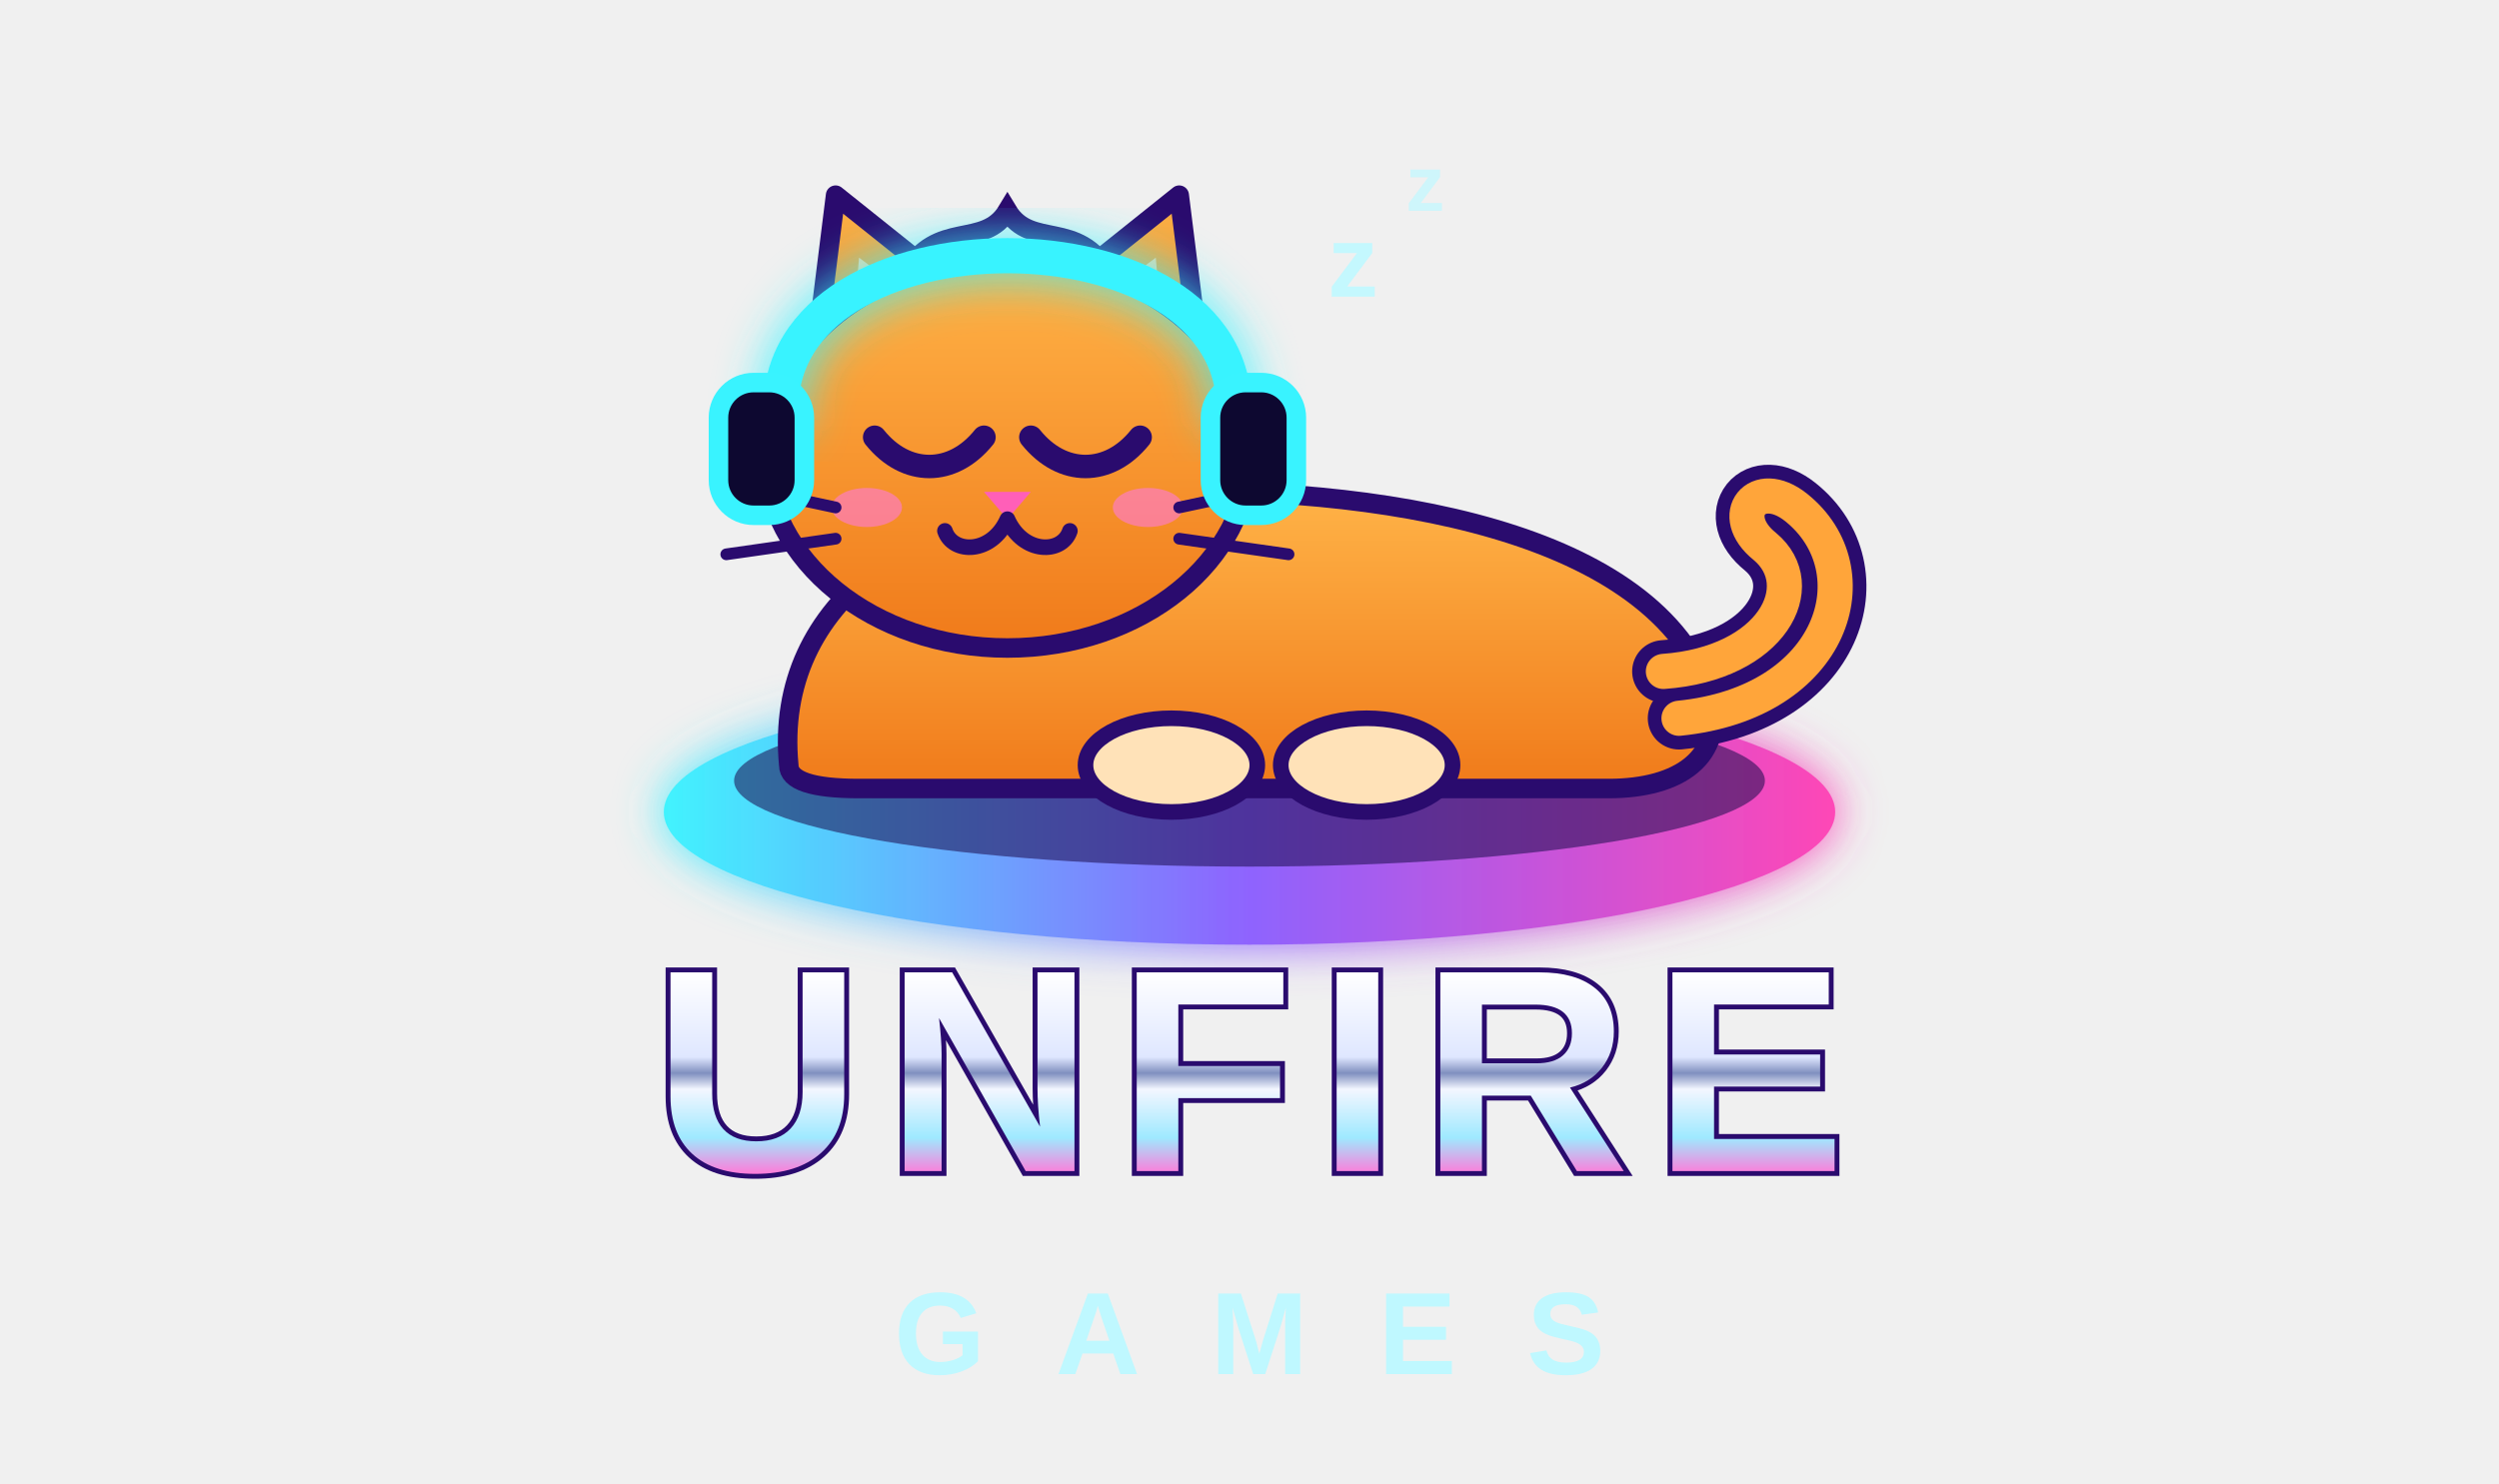
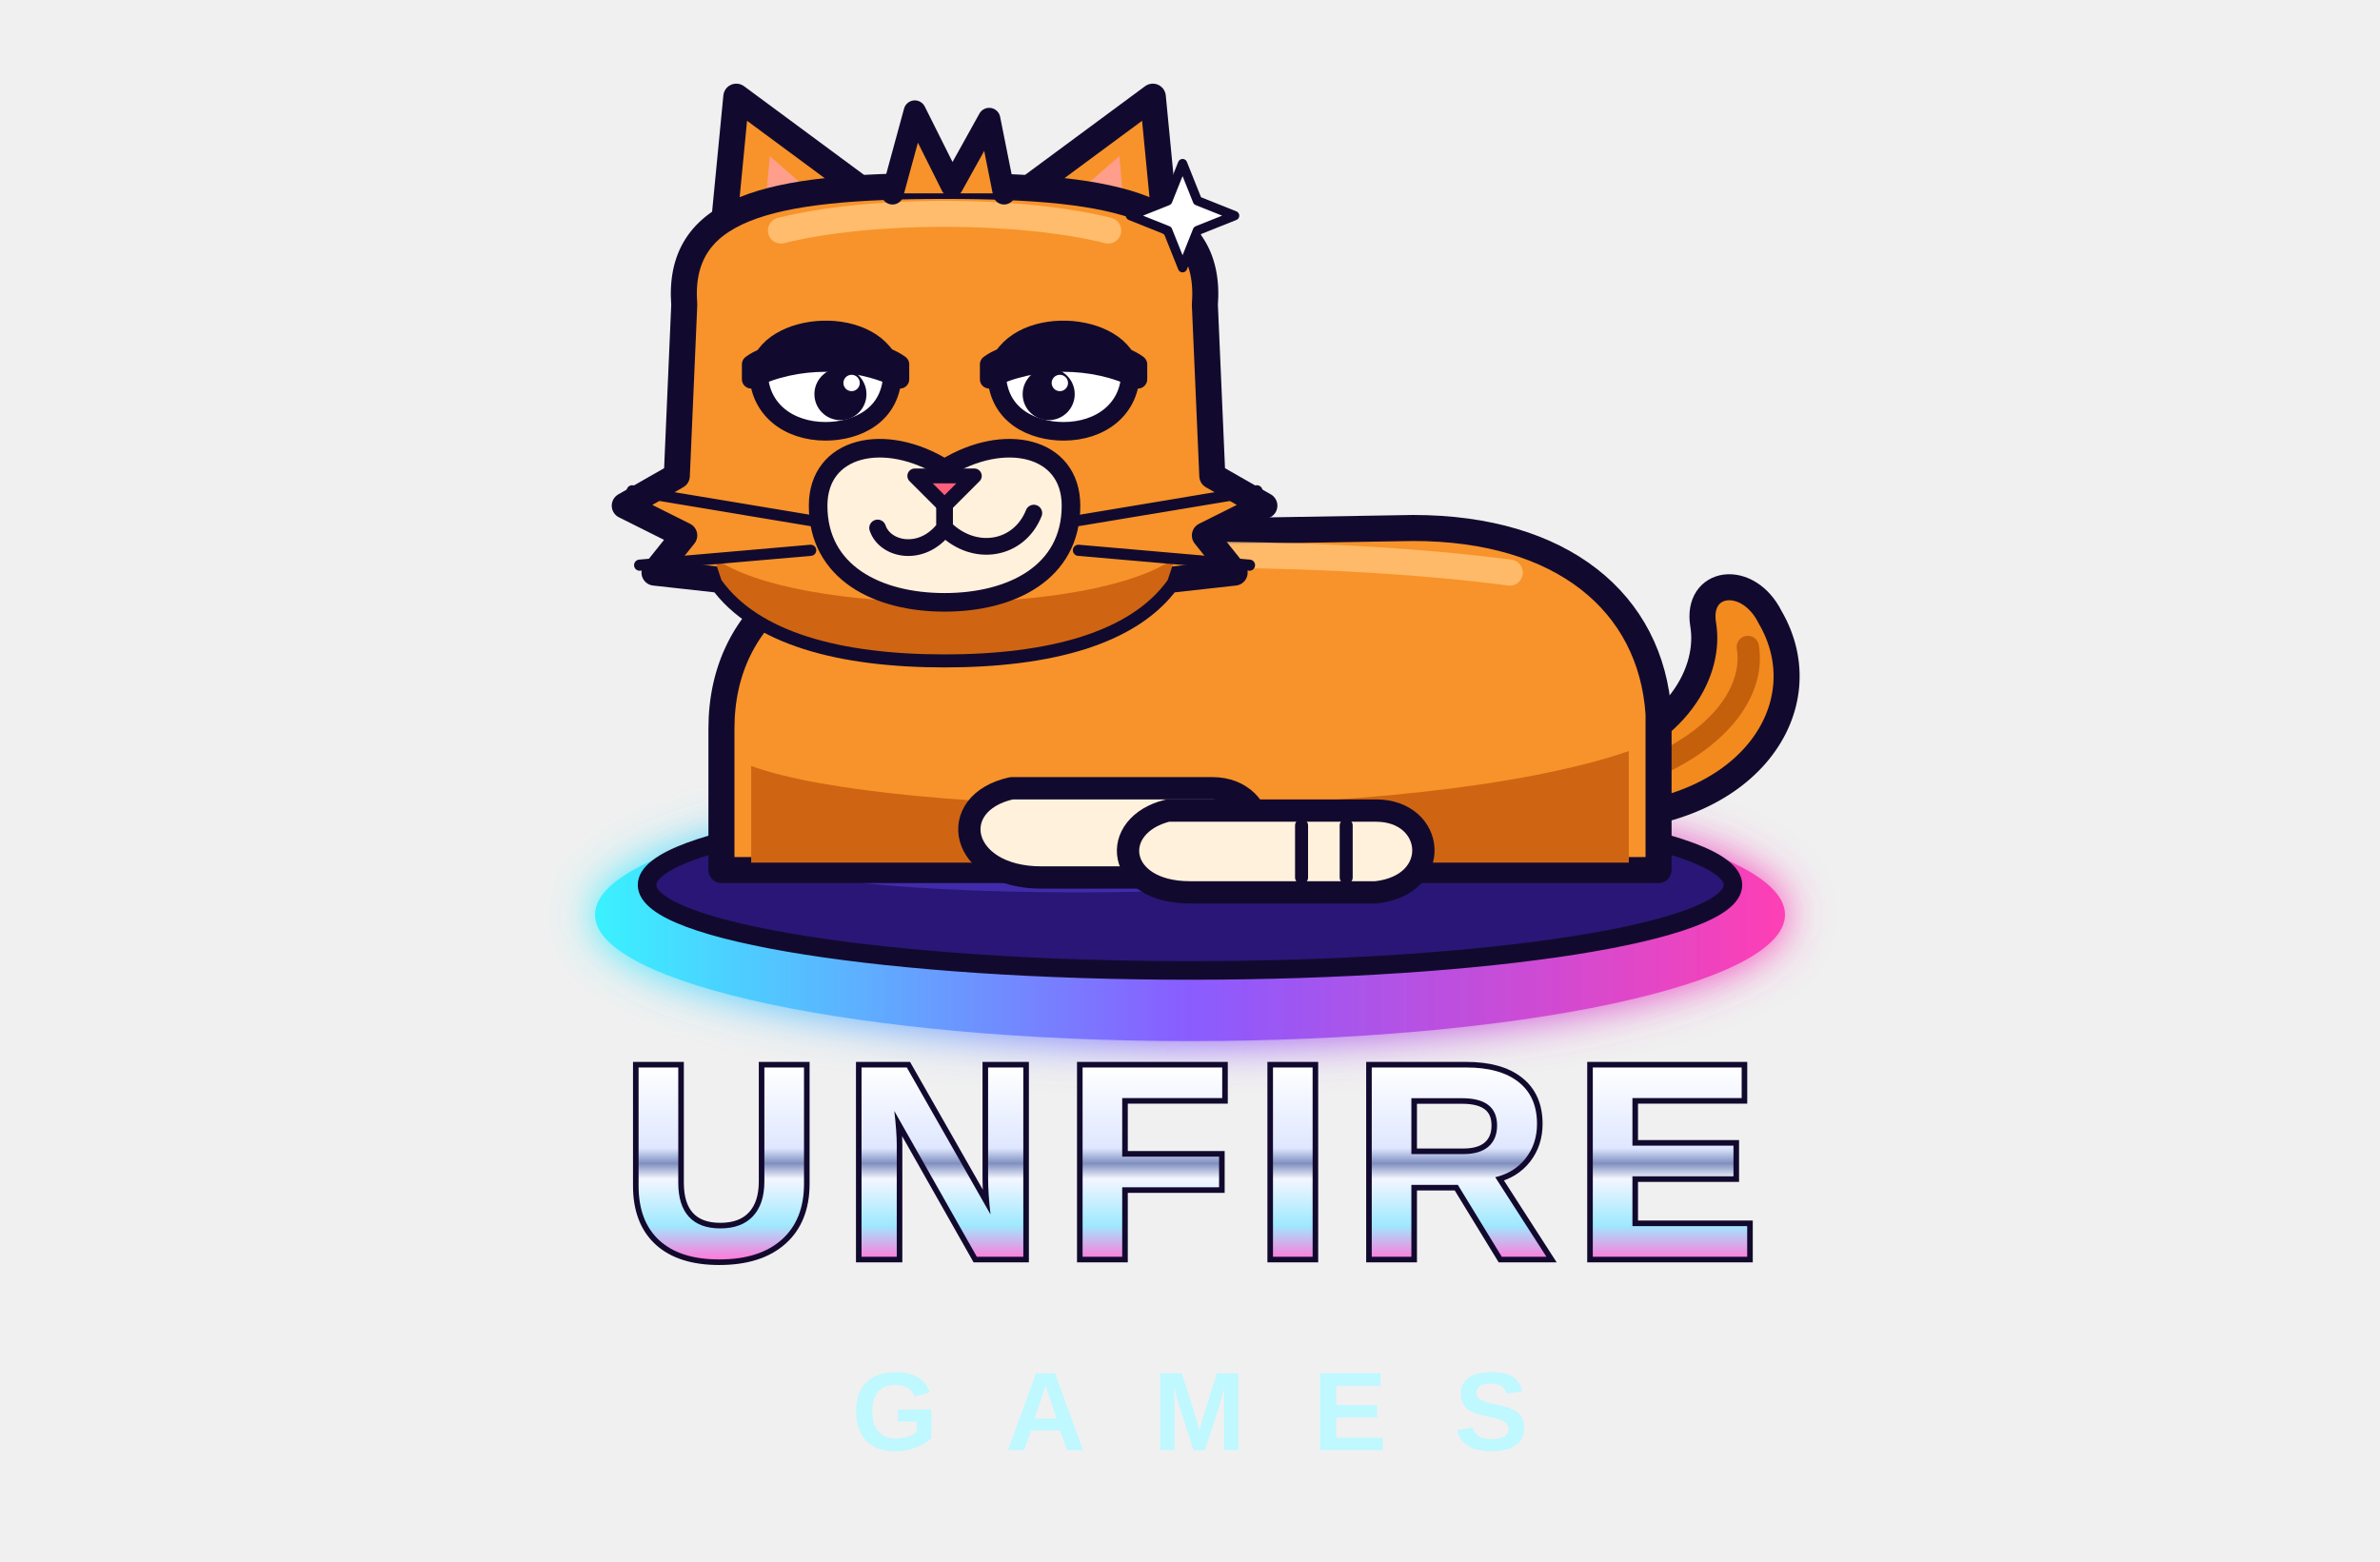
- <svg xmlns="http://www.w3.org/2000/svg" viewBox="0 0 640 380" role="img" aria-label="UNFIRE GAMES">
+ <svg xmlns="http://www.w3.org/2000/svg" viewBox="0 0 640 420" role="img" aria-label="UNFIRE GAMES">
  <defs>
    <linearGradient id="chrome" x1="0" y1="0" x2="0" y2="1">
      <stop offset="0" stop-color="#ffffff" />
      <stop offset=".42" stop-color="#dfe7ff" />
      <stop offset=".5" stop-color="#7f8fbf" />
      <stop offset=".58" stop-color="#f3f6ff" />
      <stop offset=".82" stop-color="#9fe9ff" />
      <stop offset="1" stop-color="#ff7ad9" />
-     </linearGradient>
-     <linearGradient id="fur" x1="0" y1="0" x2="0" y2="1">
-       <stop offset="0" stop-color="#ffb347" />
-       <stop offset="1" stop-color="#f07a1a" />
    </linearGradient>
    <linearGradient id="cush" x1="0" y1="0" x2="1" y2="0">
      <stop offset="0" stop-color="#39f3ff" />
      <stop offset=".5" stop-color="#8a5cff" />
      <stop offset="1" stop-color="#ff3fb4" />
    </linearGradient>
    <filter id="glow" x="-30%" y="-30%" width="160%" height="160%">
      <feGaussianBlur stdDeviation="6" result="b" />
      <feMerge>
        <feMergeNode in="b" />
        <feMergeNode in="SourceGraphic" />
      </feMerge>
    </filter>
  </defs>
-   <g transform="translate(320 150)">
-     <ellipse cx="0" cy="58" rx="150" ry="34" fill="url(#cush)" filter="url(#glow)" opacity=".95" />
-     <ellipse cx="0" cy="50" rx="132" ry="22" fill="#1a0b4d" opacity=".55" />
-     <path d="M-118 46 C-122 4 -84 -22 -30 -24 C34 -26 104 -14 118 28 C122 44 110 52 92 52 L-100 52 C-112 52 -118 50 -118 46 Z" fill="url(#fur)" stroke="#2a0b6e" stroke-width="5" />
-     <path d="M110 34 C150 30 160 -4 140 -20 C130 -28 122 -18 132 -10 C144 0 134 20 106 22" fill="none" stroke="#2a0b6e" stroke-width="16" stroke-linecap="round" />
-     <path d="M110 34 C150 30 160 -4 140 -20 C130 -28 122 -18 132 -10 C144 0 134 20 106 22" fill="none" stroke="#ffa53a" stroke-width="9" stroke-linecap="round" />
-     <g transform="translate(-62 -34)">
-       <path d="M-50 -18 L-44 -66 L-14 -42 Z" fill="url(#fur)" stroke="#2a0b6e" stroke-width="5" stroke-linejoin="round" />
-       <path d="M50 -18 L44 -66 L14 -42 Z" fill="url(#fur)" stroke="#2a0b6e" stroke-width="5" stroke-linejoin="round" />
-       <path d="M-40 -26 L-38 -50 L-22 -38 Z" fill="#ffd0a0" />
-       <path d="M40 -26 L38 -50 L22 -38 Z" fill="#ffd0a0" />
-       <ellipse cx="0" cy="18" rx="26" ry="16" fill="#ffe2b8" />
-       <ellipse cx="0" cy="0" rx="62" ry="50" fill="url(#fur)" stroke="#2a0b6e" stroke-width="5" />
-       <path d="M-26 -46 C-18 -60 -6 -52 0 -62 C6 -52 18 -60 26 -46" fill="none" stroke="#2a0b6e" stroke-width="5" stroke-linecap="round" />
-       <path d="M-34 -4 C-26 6 -14 6 -6 -4" fill="none" stroke="#2a0b6e" stroke-width="6" stroke-linecap="round" />
-       <path d="M6 -4 C14 6 26 6 34 -4" fill="none" stroke="#2a0b6e" stroke-width="6" stroke-linecap="round" />
-       <ellipse cx="-36" cy="14" rx="9" ry="5" fill="#ff7ad9" opacity=".6" />
-       <ellipse cx="36" cy="14" rx="9" ry="5" fill="#ff7ad9" opacity=".6" />
-       <path d="M-6 10 L6 10 L0 17 Z" fill="#ff5fb8" />
-       <path d="M0 17 C-4 26 -14 26 -16 20 M0 17 C4 26 14 26 16 20" fill="none" stroke="#2a0b6e" stroke-width="4" stroke-linecap="round" />
-       <path d="M-44 14 L-72 8 M-44 22 L-72 26 M44 14 L72 8 M44 22 L72 26" stroke="#2a0b6e" stroke-width="3" stroke-linecap="round" />
-       <path d="M-58 -10 C-60 -64 60 -64 58 -10" fill="none" stroke="#39f3ff" stroke-width="9" stroke-linecap="round" filter="url(#glow)" />
-       <rect x="-74" y="-18" width="22" height="34" rx="9" fill="#0d0830" stroke="#39f3ff" stroke-width="5" />
-       <rect x="52" y="-18" width="22" height="34" rx="9" fill="#0d0830" stroke="#39f3ff" stroke-width="5" />
+   <g transform="translate(320 176)" stroke-linejoin="round" stroke-linecap="round">
+     <ellipse cx="0" cy="70" rx="160" ry="34" fill="url(#cush)" filter="url(#glow)" />
+     <ellipse cx="0" cy="62" rx="146" ry="23" fill="#2a1677" stroke="#120a2e" stroke-width="5" />
+     <ellipse cx="-30" cy="56" rx="80" ry="8" fill="#4b33c0" opacity=".7" />
+     <path d="M108 44 C150 44 170 14 156 -10 C150 -22 136 -20 138 -8 C140 4 132 22 104 30" fill="#f28a1e" stroke="#120a2e" stroke-width="7" />
+     <path d="M150 -2 C152 10 142 24 120 32" fill="none" stroke="#c45f0c" stroke-width="6" />
+     <path d="M-126 58 L-126 20 C-126 -12 -100 -30 -60 -32 L60 -34 C100 -34 124 -14 126 16 L126 58 Z" fill="#f7932a" stroke="#120a2e" stroke-width="7" />
+     <path d="M-118 56 L-118 30 C-80 44 60 46 118 26 L118 56 Z" fill="#cf6512" />
+     <path d="M-60 -24 C-20 -28 40 -28 86 -22" fill="none" stroke="#ffc173" stroke-width="7" opacity=".85" />
+     <path d="M-40 60 C-62 60 -66 40 -48 36 L6 36 C22 36 24 58 6 60 Z" fill="#fff1dc" stroke="#120a2e" stroke-width="6" />
+     <path d="M0 64 C-20 64 -22 46 -6 42 L50 42 C66 42 68 62 50 64 Z" fill="#fff1dc" stroke="#120a2e" stroke-width="6" />
+     <path d="M30 46 l0 14 M42 46 l0 14" stroke="#120a2e" stroke-width="3.5" />
+     <g transform="translate(-66 -54)">
+       <path d="M-62 -34 L-56 -96 L-10 -62 Z" fill="#f7932a" stroke="#120a2e" stroke-width="7" />
+       <path d="M62 -34 L56 -96 L10 -62 Z" fill="#f7932a" stroke="#120a2e" stroke-width="7" />
+       <path d="M-50 -46 L-47 -80 L-24 -60 Z" fill="#ff9e8a" />
+       <path d="M50 -46 L47 -80 L24 -60 Z" fill="#ff9e8a" />
+       <path d="M-70 -40 C-72 -66 -48 -72 0 -72 C48 -72 72 -66 70 -40 L72 6 L86 14 L70 22 L78 32 L60 34 C50 48 28 54 0 54 C-28 54 -50 48 -60 34 L-78 32 L-70 22 L-86 14 L-72 6 Z" fill="#f7932a" stroke="#120a2e" stroke-width="7" />
+       <path d="M-62 28 C-40 44 40 44 62 28 L60 34 C50 48 28 54 0 54 C-28 54 -50 48 -60 34 Z" fill="#cf6512" />
+       <path d="M-44 -60 C-20 -66 20 -66 44 -60" fill="none" stroke="#ffc173" stroke-width="7" opacity=".9" />
+       <path d="M-14 -70 L-8 -92 L2 -72 L12 -90 L16 -70" fill="#f7932a" stroke="#120a2e" stroke-width="6" />
+       <path d="M-34 14 C-34 -2 -16 -6 0 4 C16 -6 34 -2 34 14 C34 32 18 40 0 40 C-18 40 -34 32 -34 14 Z" fill="#fff1dc" stroke="#120a2e" stroke-width="5" />
+       <path d="M-50 -22 C-48 -36 -18 -38 -14 -22 C-14 -10 -24 -6 -32 -6 C-42 -6 -50 -12 -50 -22 Z" fill="#ffffff" stroke="#120a2e" stroke-width="5" />
+       <path d="M50 -22 C48 -36 18 -38 14 -22 C14 -10 24 -6 32 -6 C42 -6 50 -12 50 -22 Z" fill="#ffffff" stroke="#120a2e" stroke-width="5" />
+       <circle cx="-28" cy="-16" r="7" fill="#120a2e" />
+       <circle cx="28" cy="-16" r="7" fill="#120a2e" />
+       <circle cx="-25" cy="-19" r="2.2" fill="#fff" />
+       <circle cx="31" cy="-19" r="2.2" fill="#fff" />
+       <path d="M-52 -24 C-44 -30 -20 -30 -12 -24 L-12 -20 C-24 -26 -40 -26 -52 -20 Z" fill="#f7932a" stroke="#120a2e" stroke-width="5" />
+       <path d="M52 -24 C44 -30 20 -30 12 -24 L12 -20 C24 -26 40 -26 52 -20 Z" fill="#f7932a" stroke="#120a2e" stroke-width="5" />
+       <path d="M-8 6 L8 6 L0 14 Z" fill="#ff5f7a" stroke="#120a2e" stroke-width="4" />
+       <path d="M0 14 L0 20 C-6 28 -16 26 -18 20 M0 20 C8 28 20 26 24 16" fill="none" stroke="#120a2e" stroke-width="4.5" />
+       <path d="M-36 18 L-84 10 M-36 26 L-82 30 M36 18 L84 10 M36 26 L82 30" stroke="#120a2e" stroke-width="3" />
+       <path d="M64 -78 l4 10 l10 4 l-10 4 l-4 10 l-4 -10 l-10 -4 l10 -4 Z" fill="#fff" stroke="#120a2e" stroke-width="2.5" />
    </g>
-     <ellipse cx="-20" cy="46" rx="22" ry="12" fill="#ffe2b8" stroke="#2a0b6e" stroke-width="4" />
-     <ellipse cx="30" cy="46" rx="22" ry="12" fill="#ffe2b8" stroke="#2a0b6e" stroke-width="4" />
-     <text x="20" y="-74" font-family="Orbitron, Arial Black, Arial" font-weight="900" font-size="26" fill="#bff8ff" opacity=".9">z</text>
-     <text x="40" y="-96" font-family="Orbitron, Arial Black, Arial" font-weight="900" font-size="20" fill="#bff8ff" opacity=".7">z</text>
  </g>
-   <text x="320" y="300" text-anchor="middle" font-family="Orbitron, 'Arial Black', Arial, sans-serif" font-weight="900" font-size="74" letter-spacing="6" fill="url(#chrome)" stroke="#2a0b6e" stroke-width="2.5" paint-order="stroke">UNFIRE</text>
-   <text x="320" y="352" text-anchor="middle" font-family="Orbitron, Arial, sans-serif" font-weight="800" font-size="30" letter-spacing="18" fill="#bff8ff">GAMES</text>
+   <text x="320" y="338" text-anchor="middle" font-family="Orbitron, 'Arial Black', Arial, sans-serif" font-weight="900" font-size="74" letter-spacing="6" fill="url(#chrome)" stroke="#120a2e" stroke-width="3" paint-order="stroke">UNFIRE</text>
+   <text x="320" y="390" text-anchor="middle" font-family="Orbitron, Arial, sans-serif" font-weight="800" font-size="30" letter-spacing="18" fill="#bff8ff">GAMES</text>
</svg>
